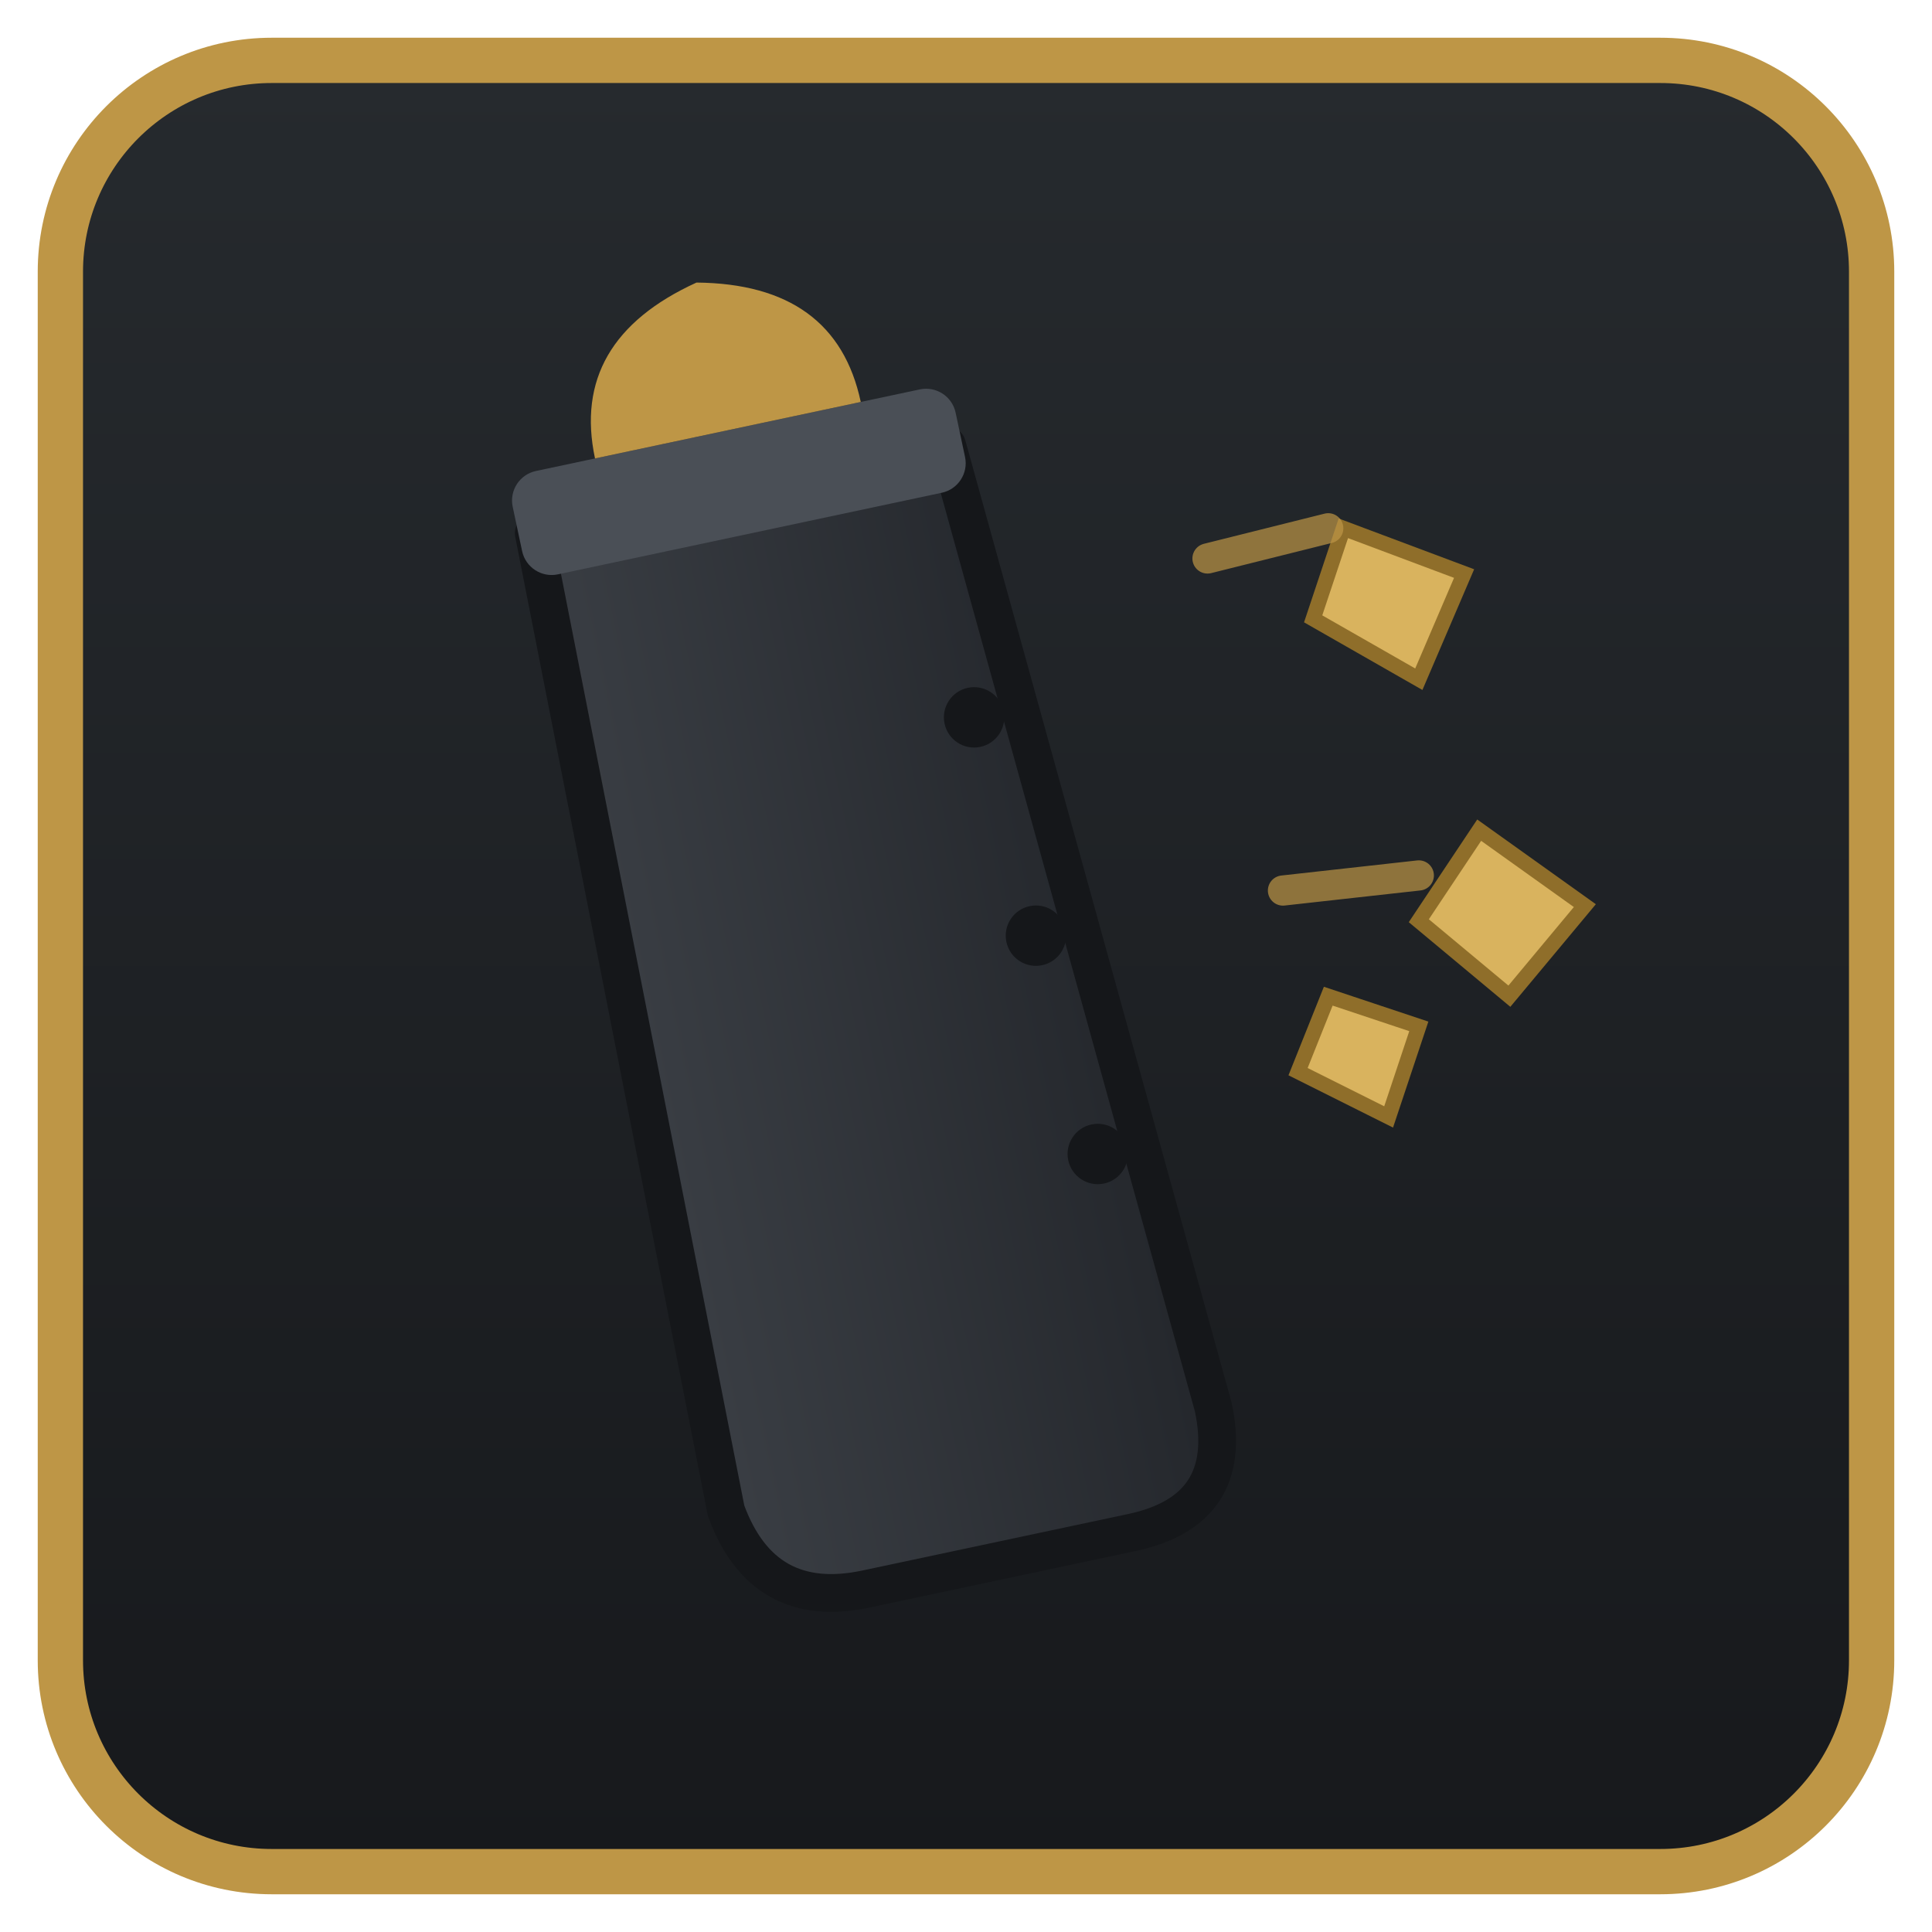
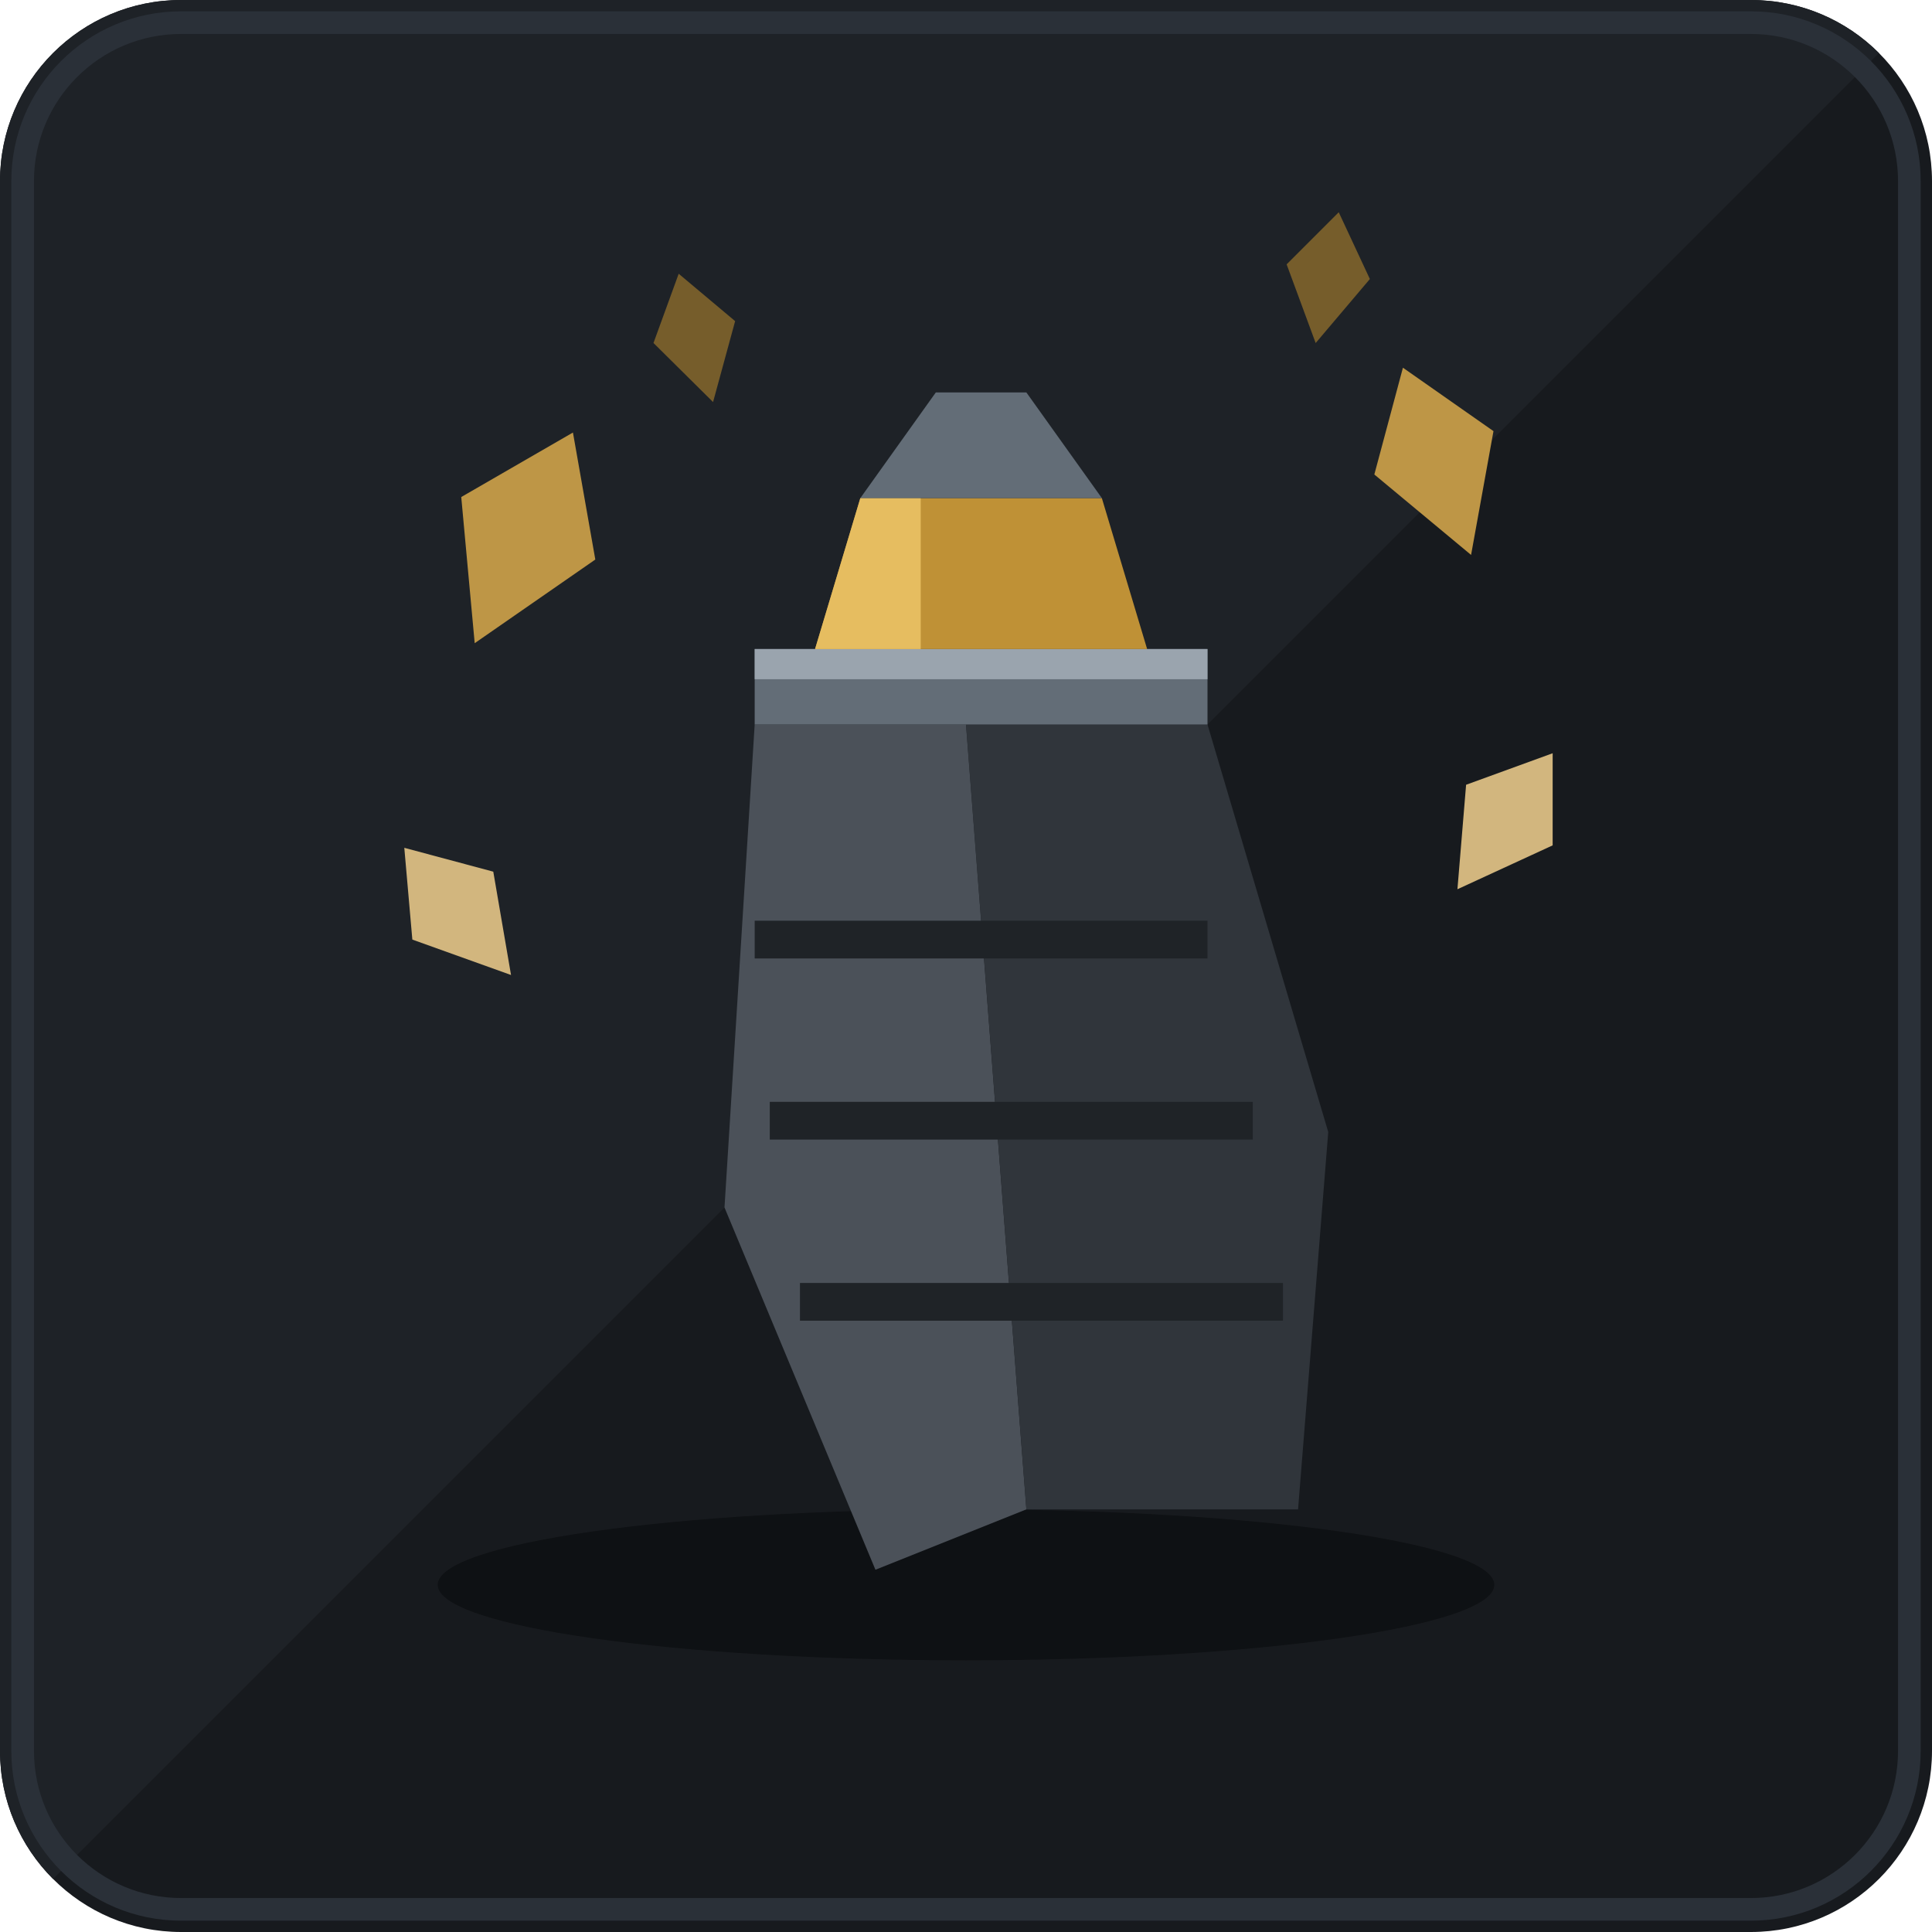
<svg xmlns="http://www.w3.org/2000/svg" viewBox="0 0 256 256">
-   <defs>
-     <linearGradient id="bg" x1="0" y1="0" x2="0" y2="1">
-       <stop offset="0" stop-color="#262a2e" />
-       <stop offset="1" stop-color="#17191c" />
-     </linearGradient>
-     <linearGradient id="mag" x1="0" y1="0" x2="1" y2="0">
-       <stop offset="0" stop-color="#3a3e44" />
-       <stop offset="1" stop-color="#24272c" />
-     </linearGradient>
-   </defs>
-   <rect x="8" y="8" width="240" height="240" rx="28" fill="url(#bg)" stroke="#be9646" stroke-width="6" />
-   <g transform="rotate(-12 110 140)">
-     <path d="M86 64 L142 64 L150 196 Q150 210 136 210 L100 210 Q86 210 84 196 Z" fill="url(#mag)" stroke="#15171a" stroke-width="5" stroke-linejoin="round" />
-     <rect x="84" y="56" width="60" height="14" rx="4" fill="#4a4f56" />
-     <path d="M96 56 Q96 40 114 36 Q132 40 132 56 Z" fill="#be9646" />
-     <g fill="#15171a">
-       <circle cx="138" cy="100" r="4" />
-       <circle cx="140" cy="130" r="4" />
-       <circle cx="142" cy="160" r="4" />
-     </g>
+   <clipPath id="plateClip">
+     <rect x="0" y="0" width="256" height="256" rx="24" />
+   </clipPath>
+   <g clip-path="url(#plateClip)">
+     <rect x="0" y="0" width="256" height="256" fill="#171a1e" />
+     <polygon points="0,0 256,0 0,256" fill="#1e2227" />
  </g>
-   <g fill="#d9b35e" stroke="#8f6e2a" stroke-width="2">
-     <path d="M178 70 l16 6 l-6 14 l-14 -8 Z" />
-     <path d="M196 110 l14 10 l-10 12 l-12 -10 Z" />
-     <path d="M176 132 l12 4 l-4 12 l-12 -6 Z" />
-   </g>
-   <g stroke="#be9646" stroke-width="4" stroke-linecap="round" opacity="0.7">
-     <line x1="160" y1="74" x2="176" y2="70" />
-     <line x1="170" y1="118" x2="188" y2="116" />
-   </g>
+   <rect x="3" y="3" width="250" height="250" rx="21" fill="none" stroke="#2a3038" stroke-width="3" />
+   <ellipse cx="128" cy="210" rx="70" ry="10" fill="#07090b" opacity="0.55" />
+   <polygon points="100,96 128,96 136,200 116,208 96,160" fill="#4b5159" />
+   <polygon points="128,96 160,96 176,150 172,200 136,200" fill="#30353b" />
+   <rect x="100" y="122" width="60" height="5" fill="#1f2327" />
+   <rect x="102" y="146" width="64" height="5" fill="#1f2327" />
+   <rect x="106" y="170" width="64" height="5" fill="#1f2327" />
+   <rect x="100" y="86" width="60" height="10" fill="#636d77" />
+   <rect x="100" y="86" width="60" height="4" fill="#9aa4ae" />
+   <polygon points="108,86 152,86 146,66 114,66" fill="#bf9136" />
+   <polygon points="108,86 114,66 122,66 122,86" fill="#e6bd60" />
+   <polygon points="114,66 146,66 136,52 124,52" fill="#636d77" />
+   <polygon points="0,-14 9.8,0 0,16.8 -9.8,0" fill="#be9646" transform="translate(70 70) rotate(25)" />
+   <polygon points="0,-12 8.4,0 0,14.4 -8.4,0" fill="#be9646" transform="translate(190 60) rotate(-20)" />
+   <polygon points="0,-10 7,0 0,12 -7,0" fill="#d2b67e" transform="translate(60 120) rotate(-40)" />
+   <polygon points="0,-10 7,0 0,12 -7,0" fill="#d2b67e" transform="translate(200 108) rotate(35)" />
+   <polygon points="0,-8 5.6,0 0,9.6 -5.6,0" fill="#765d2b" transform="translate(176 36) rotate(10)" />
+   <polygon points="0,-8 5.6,0 0,9.6 -5.6,0" fill="#765d2b" transform="translate(92 44) rotate(-15)" />
</svg>
